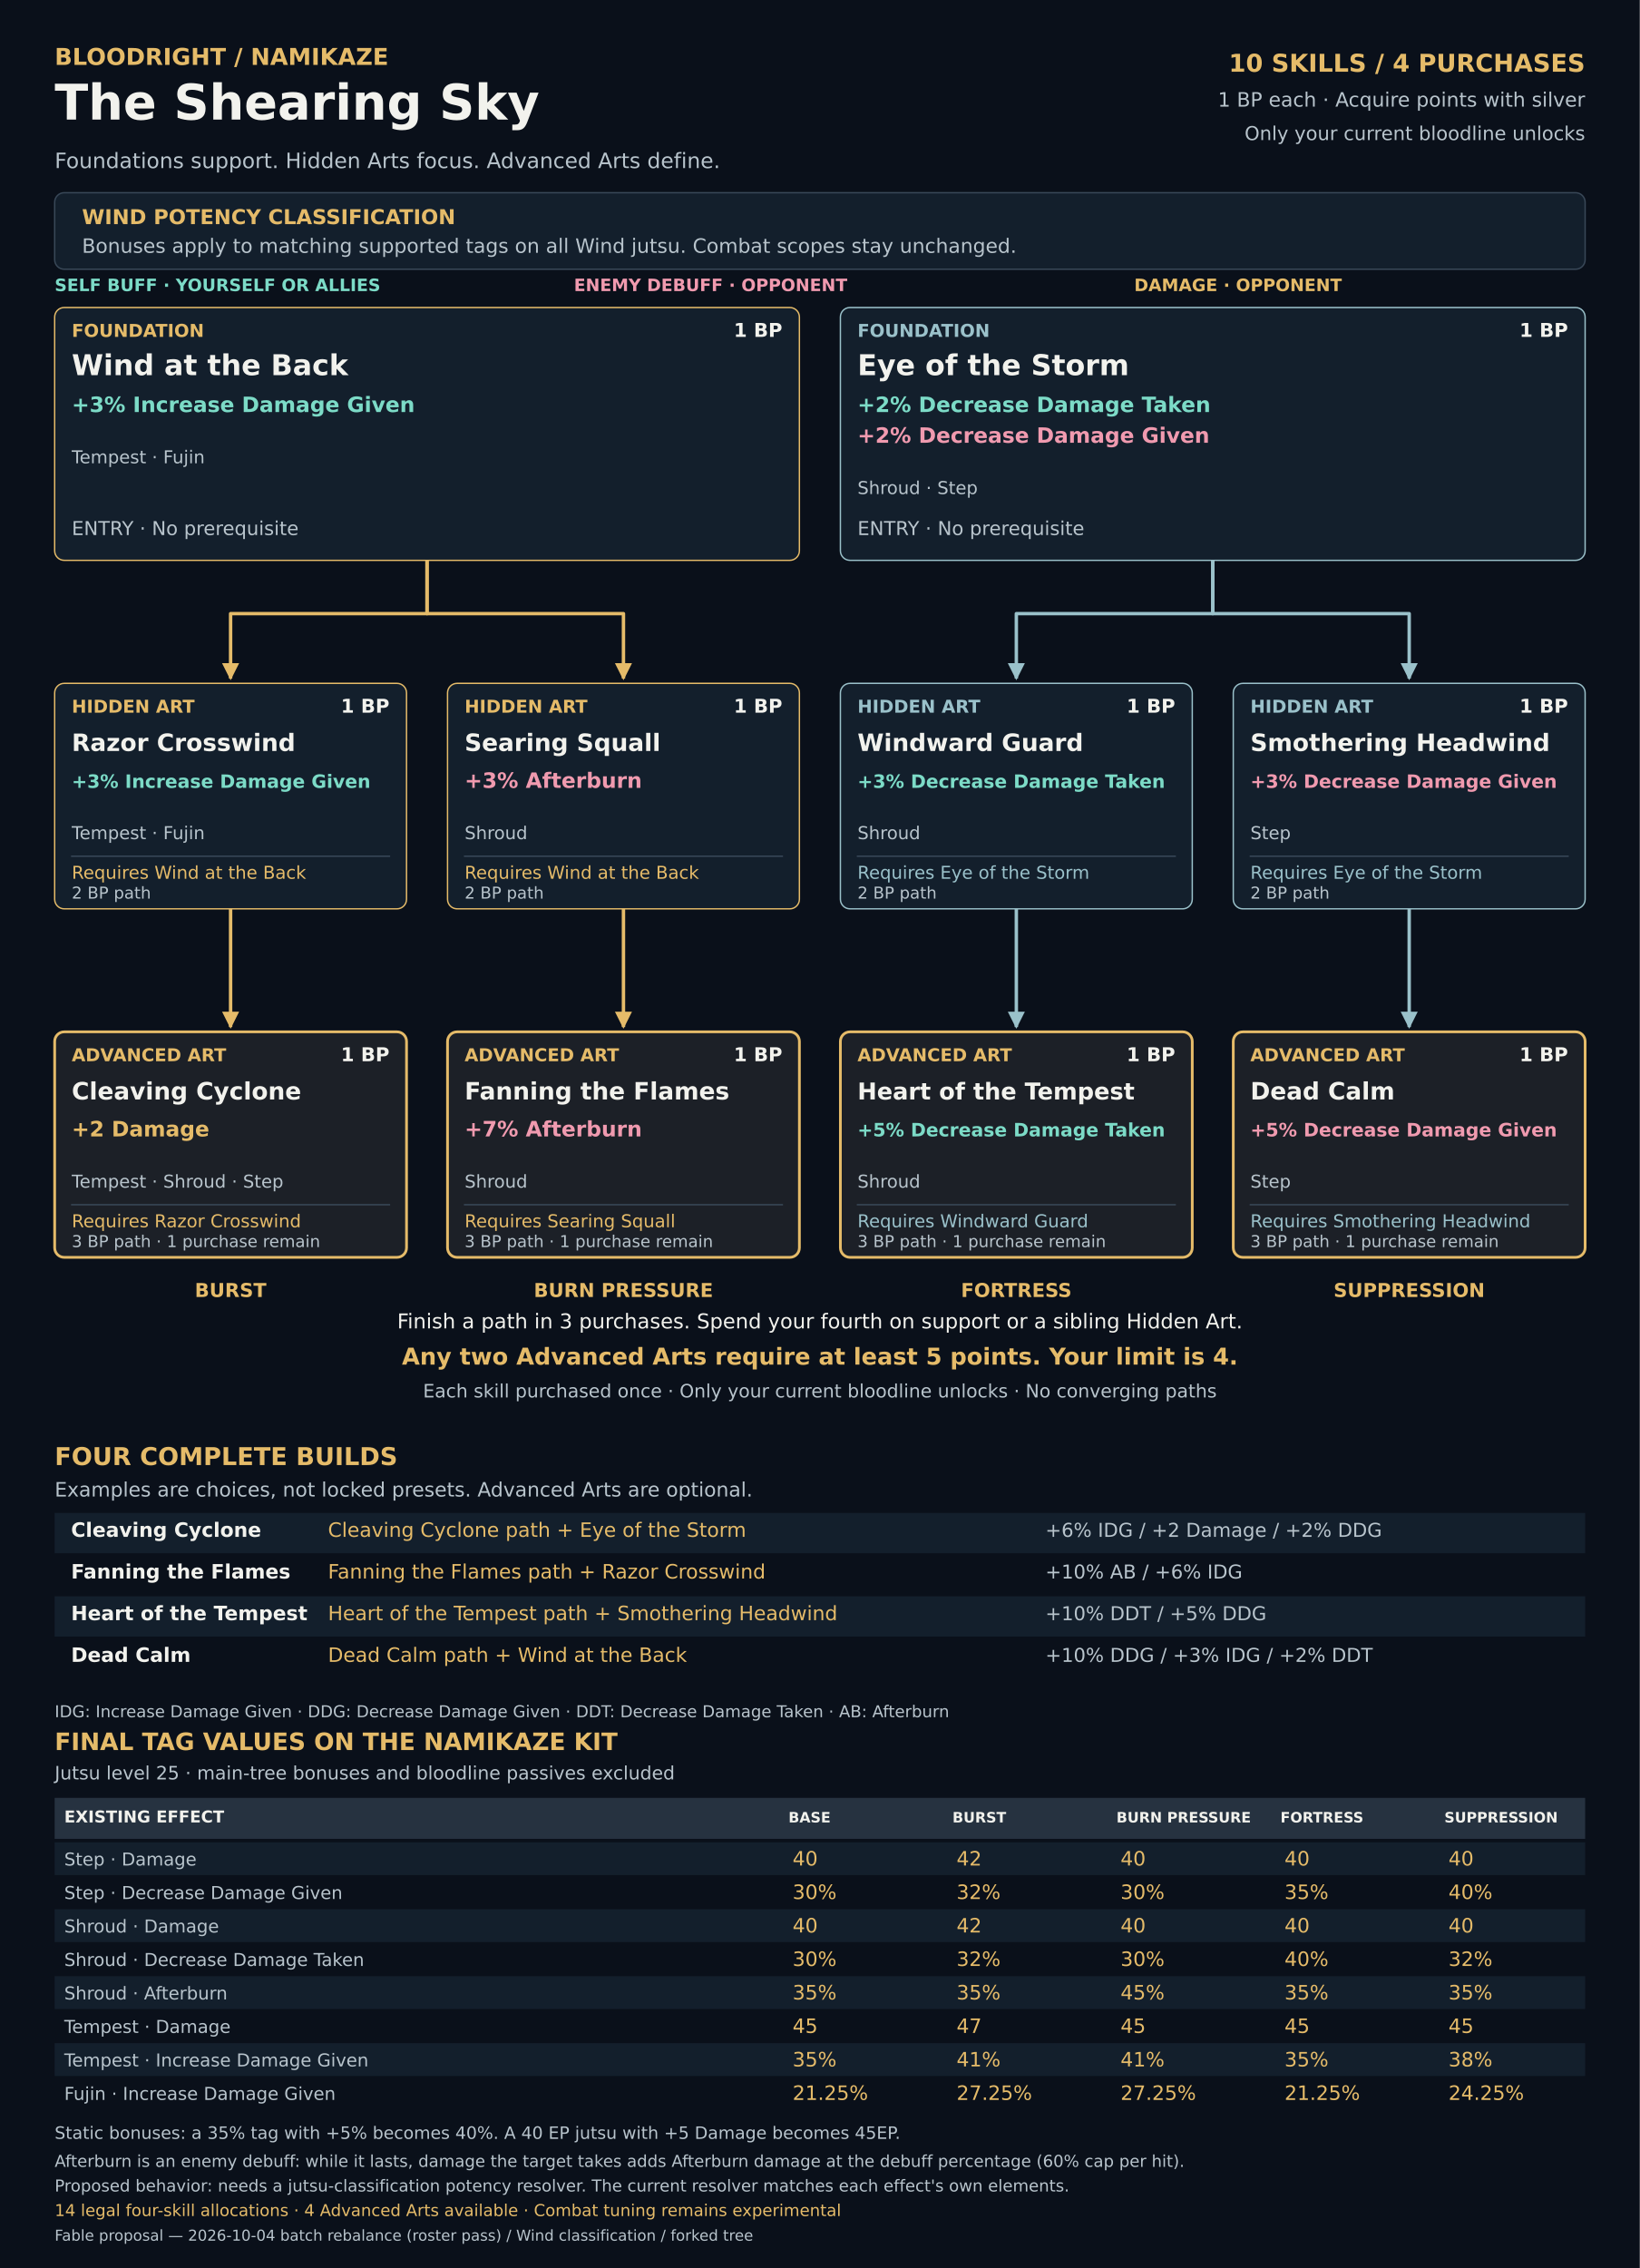
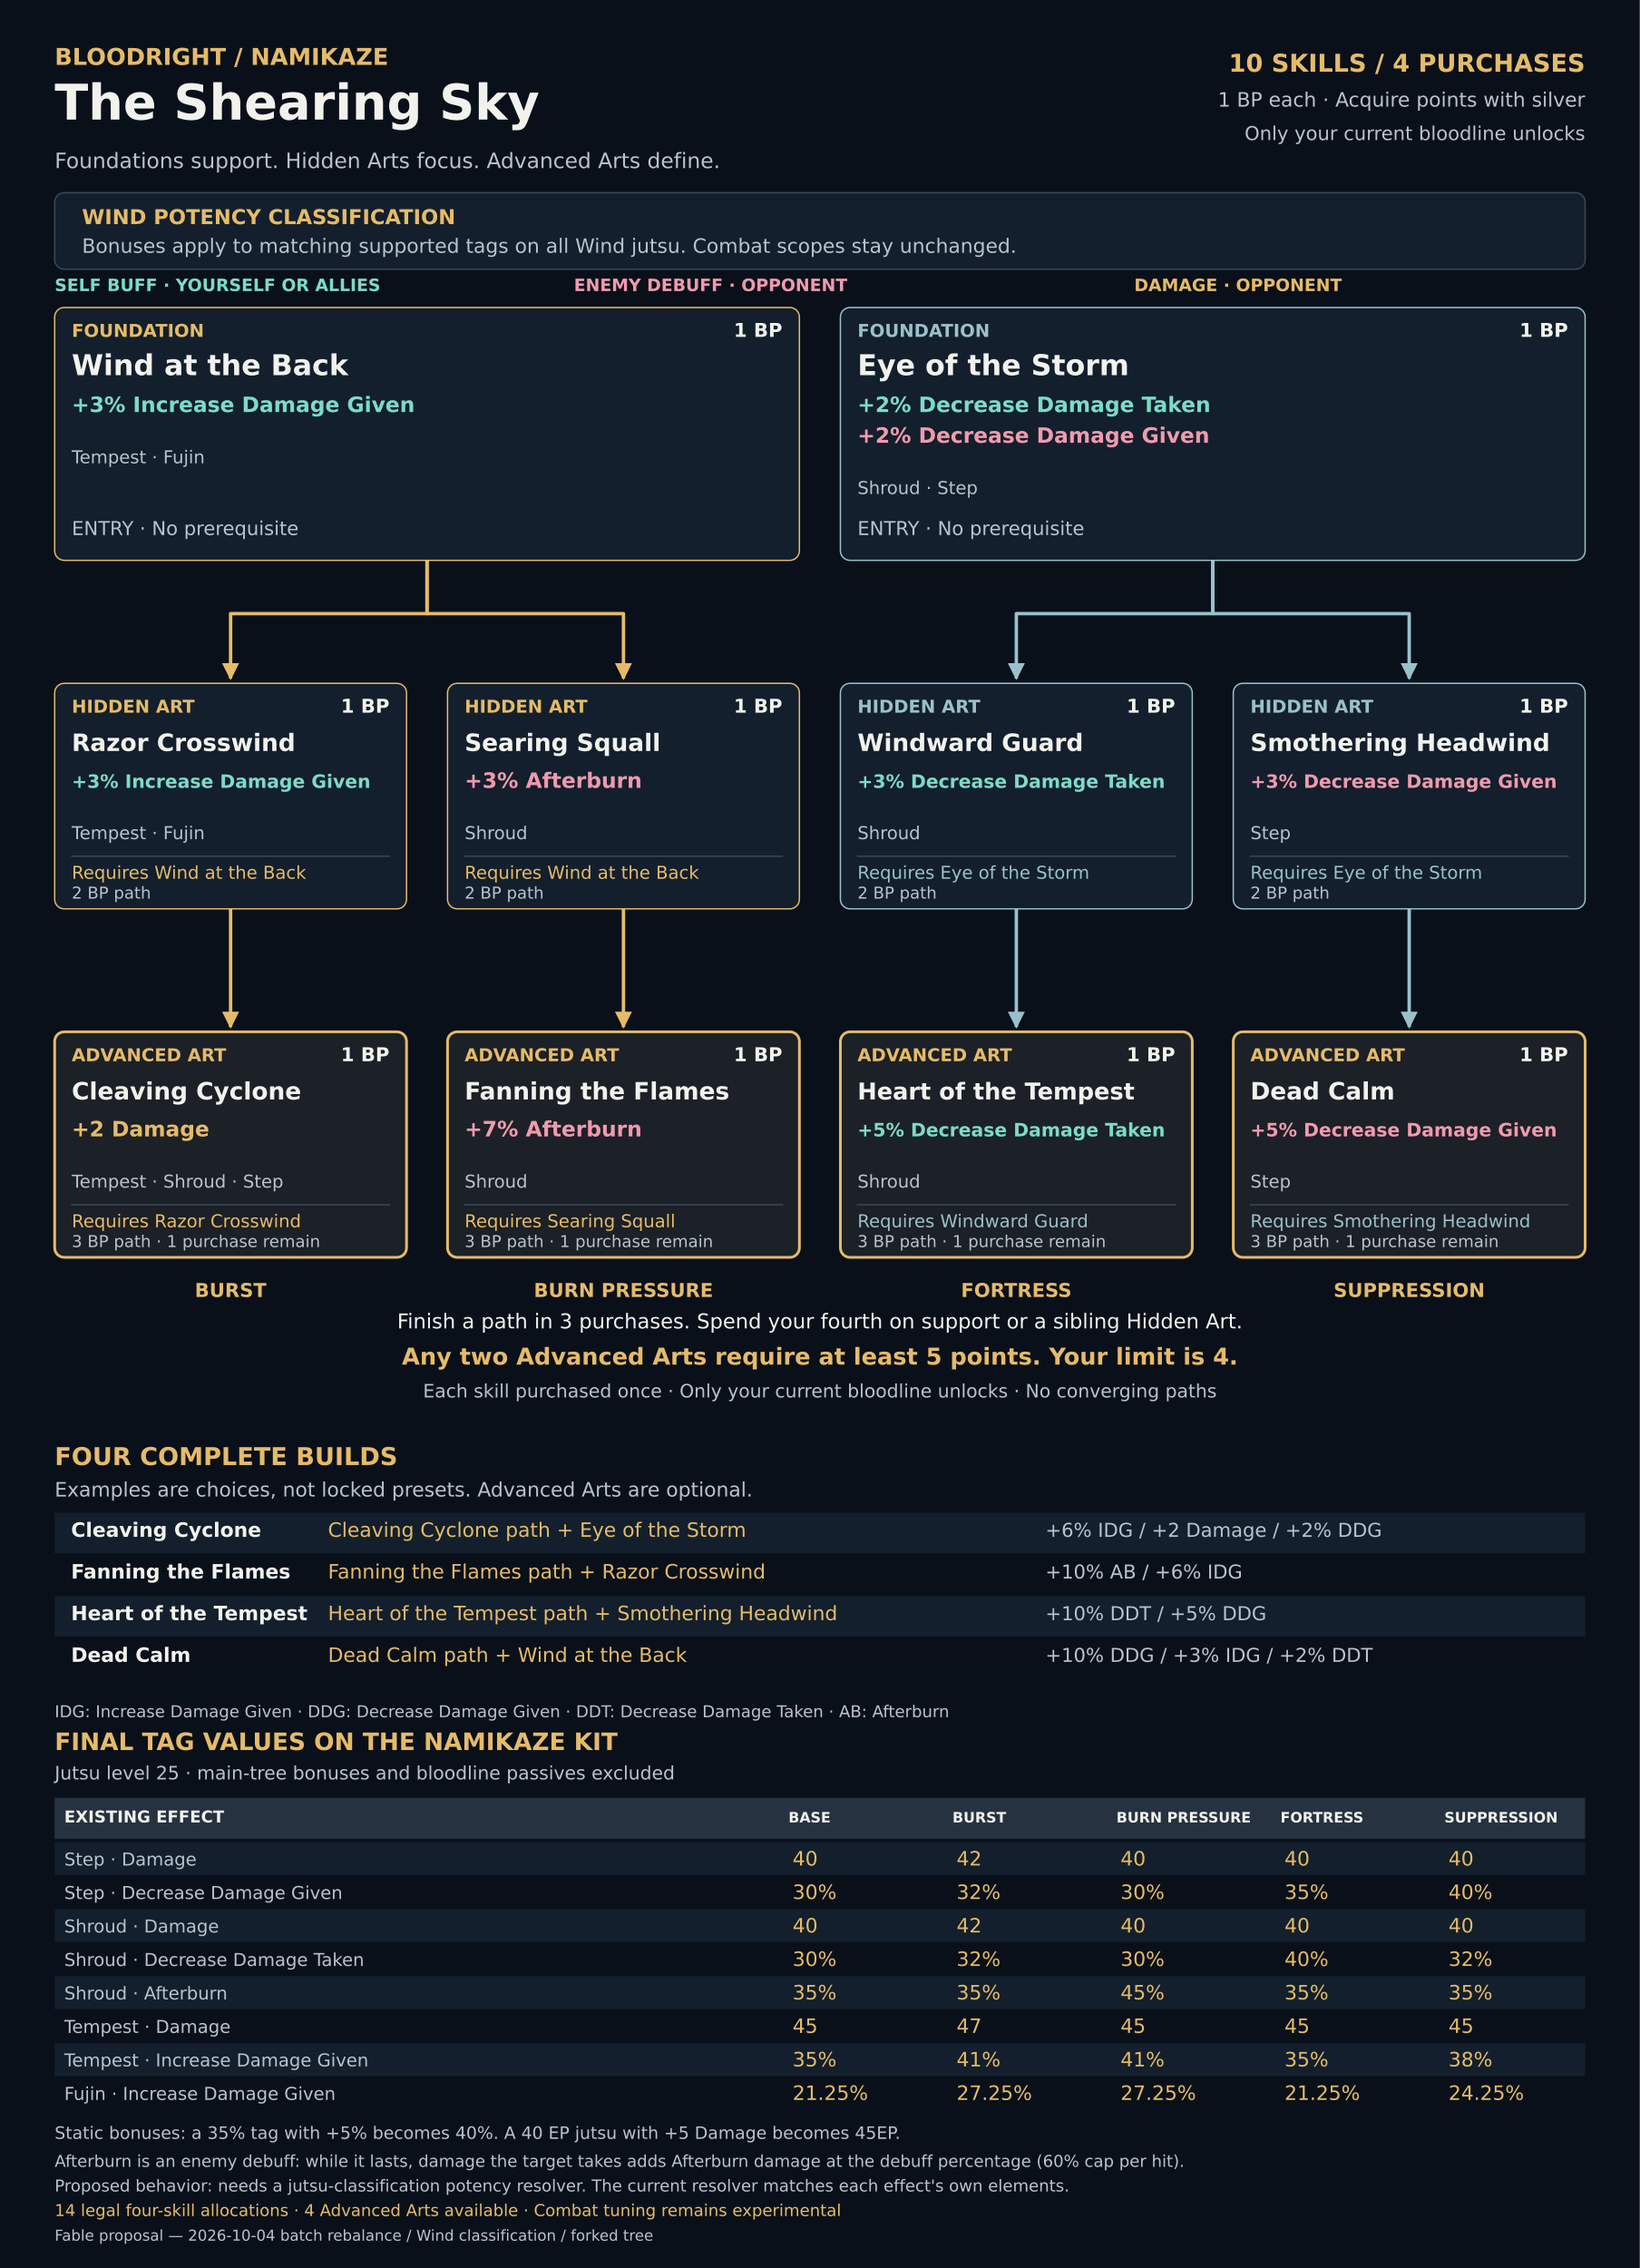
<svg xmlns="http://www.w3.org/2000/svg" width="2400" height="3319" viewBox="0 0 2400 3319" role="img" aria-labelledby="title desc">
  <defs>
    <marker id="arrow-0" viewBox="0 0 10 10" refX="9" refY="5" markerWidth="5" markerHeight="5" orient="auto">
      <path d="M0 0L10 5L0 10Z" fill="#e5bb69" />
    </marker>
    <marker id="arrow-1" viewBox="0 0 10 10" refX="9" refY="5" markerWidth="5" markerHeight="5" orient="auto">
      <path d="M0 0L10 5L0 10Z" fill="#9ac1ca" />
    </marker>
    <marker id="arrow-2" viewBox="0 0 10 10" refX="9" refY="5" markerWidth="5" markerHeight="5" orient="auto">
      <path d="M0 0L10 5L0 10Z" fill="#b8d98d" />
    </marker>
    <marker id="arrow-3" viewBox="0 0 10 10" refX="9" refY="5" markerWidth="5" markerHeight="5" orient="auto">
      <path d="M0 0L10 5L0 10Z" fill="#d9a6e0" />
    </marker>
  </defs>
  <g font-family="DejaVu Sans, sans-serif">
    <rect x="0" y="0" width="2400" height="3319" rx="0" fill="#0a101a" />
    <text x="80" y="95" font-size="34" font-weight="700" fill="#e5bb69" text-anchor="start">BLOODRIGHT / NAMIKAZE</text>
    <text x="80" y="175" font-size="72" font-weight="700" fill="#f2f2ed" text-anchor="start">The Shearing Sky</text>
    <text x="80" y="246" font-size="31" font-weight="400" fill="#b8c4cc" text-anchor="start">Foundations support. Hidden Arts focus. Advanced Arts define.</text>
    <text x="2320" y="105" font-size="36" font-weight="700" fill="#e5bb69" text-anchor="end">10 SKILLS  /  4 PURCHASES</text>
    <text x="2320" y="156" font-size="29" font-weight="400" fill="#b8c4cc" text-anchor="end">1 BP each · Acquire points with silver</text>
    <text x="2320" y="205" font-size="28" font-weight="400" fill="#b8c4cc" text-anchor="end">Only your current bloodline unlocks</text>
    <rect x="80" y="282" width="2240" height="112" rx="14" fill="#131f2c" stroke="#394858" stroke-width="2" />
    <text x="120" y="328" font-size="30" font-weight="700" fill="#e5bb69" text-anchor="start">WIND POTENCY CLASSIFICATION</text>
    <text x="120" y="370" font-size="29" font-weight="400" fill="#b8c4cc" text-anchor="start">Bonuses apply to matching supported tags on all Wind jutsu. Combat scopes stay unchanged.</text>
    <text x="80" y="426" font-size="25" font-weight="700" fill="#7cdbc7" text-anchor="start">SELF BUFF · YOURSELF OR ALLIES</text>
    <text x="840" y="426" font-size="25" font-weight="700" fill="#f09aaf" text-anchor="start">ENEMY DEBUFF · OPPONENT</text>
    <text x="1660" y="426" font-size="25" font-weight="700" fill="#e5bb69" text-anchor="start">DAMAGE · OPPONENT</text>
    <path id="edge-02-03" data-from="02" data-to="03" d="M337.5 1330 V1503" fill="none" stroke="#e5bb69" stroke-width="5" stroke-linejoin="round" marker-end="url(#arrow-0)" />
    <path id="edge-04-05" data-from="04" data-to="05" d="M912.5 1330 V1503" fill="none" stroke="#e5bb69" stroke-width="5" stroke-linejoin="round" marker-end="url(#arrow-0)" />
    <path id="edge-01-02" data-from="01" data-to="02" d="M625 820 V898 H337.5 V993" fill="none" stroke="#e5bb69" stroke-width="5" stroke-linejoin="round" marker-end="url(#arrow-0)" />
    <path id="edge-01-04" data-from="01" data-to="04" d="M625 820 V898 H912.5 V993" fill="none" stroke="#e5bb69" stroke-width="5" stroke-linejoin="round" marker-end="url(#arrow-0)" />
    <path id="edge-07-08" data-from="07" data-to="08" d="M1487.5 1330 V1503" fill="none" stroke="#9ac1ca" stroke-width="5" stroke-linejoin="round" marker-end="url(#arrow-1)" />
    <path id="edge-09-10" data-from="09" data-to="10" d="M2062.5 1330 V1503" fill="none" stroke="#9ac1ca" stroke-width="5" stroke-linejoin="round" marker-end="url(#arrow-1)" />
    <path id="edge-06-07" data-from="06" data-to="07" d="M1775 820 V898 H1487.5 V993" fill="none" stroke="#9ac1ca" stroke-width="5" stroke-linejoin="round" marker-end="url(#arrow-1)" />
    <path id="edge-06-09" data-from="06" data-to="09" d="M1775 820 V898 H2062.5 V993" fill="none" stroke="#9ac1ca" stroke-width="5" stroke-linejoin="round" marker-end="url(#arrow-1)" />
    <g id="node-01" data-cost="1" data-prerequisites="" data-potency-classification="Wind">
      <rect x="80" y="450" width="1090" height="370" rx="14" fill="#131f2c" stroke="#e5bb69" stroke-width="2" />
      <text x="105.0" y="493" font-size="26" font-weight="700" fill="#e5bb69" text-anchor="start">FOUNDATION</text>
      <text x="1145.0" y="493" font-size="28" font-weight="700" fill="#f2f2ed" text-anchor="end">1 BP</text>
      <text x="105.0" y="549" font-size="42" font-weight="700" fill="#f2f2ed" text-anchor="start">Wind at the Back</text>
      <text x="105.0" y="603" font-size="31" font-weight="700" fill="#7cdbc7" text-anchor="start">+3% Increase Damage Given</text>
      <text x="105.0" y="678" font-size="26" font-weight="400" fill="#b8c4cc" text-anchor="start">Tempest · Fujin</text>
      <text x="105.0" y="783" font-size="28" font-weight="400" fill="#b8c4cc" text-anchor="start">ENTRY · No prerequisite</text>
    </g>
    <g id="node-06" data-cost="1" data-prerequisites="" data-potency-classification="Wind">
      <rect x="1230" y="450" width="1090" height="370" rx="14" fill="#131f2c" stroke="#9ac1ca" stroke-width="2" />
      <text x="1255.0" y="493" font-size="26" font-weight="700" fill="#9ac1ca" text-anchor="start">FOUNDATION</text>
      <text x="2295.0" y="493" font-size="28" font-weight="700" fill="#f2f2ed" text-anchor="end">1 BP</text>
      <text x="1255.0" y="549" font-size="42" font-weight="700" fill="#f2f2ed" text-anchor="start">Eye of the Storm</text>
      <text x="1255.0" y="603" font-size="31" font-weight="700" fill="#7cdbc7" text-anchor="start">+2% Decrease Damage Taken</text>
      <text x="1255.0" y="648" font-size="31" font-weight="700" fill="#f09aaf" text-anchor="start">+2% Decrease Damage Given</text>
      <text x="1255.0" y="723" font-size="26" font-weight="400" fill="#b8c4cc" text-anchor="start">Shroud · Step</text>
      <text x="1255.0" y="783" font-size="28" font-weight="400" fill="#b8c4cc" text-anchor="start">ENTRY · No prerequisite</text>
    </g>
    <g id="node-02" data-cost="1" data-prerequisites="01" data-potency-classification="Wind">
      <rect x="80" y="1000" width="515" height="330" rx="14" fill="#131f2c" stroke="#e5bb69" stroke-width="2" />
      <text x="105.0" y="1043" font-size="26" font-weight="700" fill="#e5bb69" text-anchor="start">HIDDEN ART</text>
      <text x="570.0" y="1043" font-size="28" font-weight="700" fill="#f2f2ed" text-anchor="end">1 BP</text>
      <text x="105.0" y="1099" font-size="35" font-weight="700" fill="#f2f2ed" text-anchor="start">Razor Crosswind</text>
      <text x="105.0" y="1153" font-size="27" font-weight="700" fill="#7cdbc7" text-anchor="start">+3% Increase Damage Given</text>
      <text x="105.0" y="1228" font-size="26" font-weight="400" fill="#b8c4cc" text-anchor="start">Tempest · Fujin</text>
      <path d="M104 1253 L571 1253" fill="none" stroke="#394858" stroke-width="2" />
      <text x="105.0" y="1286" font-size="26" font-weight="400" fill="#e5bb69" text-anchor="start">Requires Wind at the Back</text>
      <text x="105.0" y="1315" font-size="24" font-weight="400" fill="#b8c4cc" text-anchor="start">2 BP path</text>
    </g>
    <g id="node-04" data-cost="1" data-prerequisites="01" data-potency-classification="Wind">
      <rect x="655" y="1000" width="515" height="330" rx="14" fill="#131f2c" stroke="#e5bb69" stroke-width="2" />
      <text x="680.0" y="1043" font-size="26" font-weight="700" fill="#e5bb69" text-anchor="start">HIDDEN ART</text>
      <text x="1145.0" y="1043" font-size="28" font-weight="700" fill="#f2f2ed" text-anchor="end">1 BP</text>
      <text x="680.0" y="1099" font-size="35" font-weight="700" fill="#f2f2ed" text-anchor="start">Searing Squall</text>
      <text x="680.0" y="1153" font-size="31" font-weight="700" fill="#f09aaf" text-anchor="start">+3% Afterburn</text>
      <text x="680.0" y="1228" font-size="26" font-weight="400" fill="#b8c4cc" text-anchor="start">Shroud</text>
      <path d="M679 1253 L1146 1253" fill="none" stroke="#394858" stroke-width="2" />
      <text x="680.0" y="1286" font-size="26" font-weight="400" fill="#e5bb69" text-anchor="start">Requires Wind at the Back</text>
      <text x="680.0" y="1315" font-size="24" font-weight="400" fill="#b8c4cc" text-anchor="start">2 BP path</text>
    </g>
    <g id="node-07" data-cost="1" data-prerequisites="06" data-potency-classification="Wind">
      <rect x="1230" y="1000" width="515" height="330" rx="14" fill="#131f2c" stroke="#9ac1ca" stroke-width="2" />
      <text x="1255.0" y="1043" font-size="26" font-weight="700" fill="#9ac1ca" text-anchor="start">HIDDEN ART</text>
      <text x="1720.0" y="1043" font-size="28" font-weight="700" fill="#f2f2ed" text-anchor="end">1 BP</text>
      <text x="1255.0" y="1099" font-size="35" font-weight="700" fill="#f2f2ed" text-anchor="start">Windward Guard</text>
      <text x="1255.0" y="1153" font-size="27" font-weight="700" fill="#7cdbc7" text-anchor="start">+3% Decrease Damage Taken</text>
      <text x="1255.0" y="1228" font-size="26" font-weight="400" fill="#b8c4cc" text-anchor="start">Shroud</text>
      <path d="M1254 1253 L1721 1253" fill="none" stroke="#394858" stroke-width="2" />
      <text x="1255.0" y="1286" font-size="26" font-weight="400" fill="#9ac1ca" text-anchor="start">Requires Eye of the Storm</text>
      <text x="1255.0" y="1315" font-size="24" font-weight="400" fill="#b8c4cc" text-anchor="start">2 BP path</text>
    </g>
    <g id="node-09" data-cost="1" data-prerequisites="06" data-potency-classification="Wind">
      <rect x="1805" y="1000" width="515" height="330" rx="14" fill="#131f2c" stroke="#9ac1ca" stroke-width="2" />
      <text x="1830.0" y="1043" font-size="26" font-weight="700" fill="#9ac1ca" text-anchor="start">HIDDEN ART</text>
      <text x="2295.0" y="1043" font-size="28" font-weight="700" fill="#f2f2ed" text-anchor="end">1 BP</text>
      <text x="1830.0" y="1099" font-size="35" font-weight="700" fill="#f2f2ed" text-anchor="start">Smothering Headwind</text>
      <text x="1830.0" y="1153" font-size="27" font-weight="700" fill="#f09aaf" text-anchor="start">+3% Decrease Damage Given</text>
      <text x="1830.0" y="1228" font-size="26" font-weight="400" fill="#b8c4cc" text-anchor="start">Step</text>
      <path d="M1829 1253 L2296 1253" fill="none" stroke="#394858" stroke-width="2" />
      <text x="1830.0" y="1286" font-size="26" font-weight="400" fill="#9ac1ca" text-anchor="start">Requires Eye of the Storm</text>
      <text x="1830.0" y="1315" font-size="24" font-weight="400" fill="#b8c4cc" text-anchor="start">2 BP path</text>
    </g>
    <g id="node-03" data-cost="1" data-prerequisites="02" data-potency-classification="Wind">
      <rect x="80" y="1510" width="515" height="330" rx="14" fill="#1c2027" stroke="#e5bb69" stroke-width="4" />
      <text x="105.0" y="1553" font-size="26" font-weight="700" fill="#e5bb69" text-anchor="start">ADVANCED ART</text>
      <text x="570.0" y="1553" font-size="28" font-weight="700" fill="#f2f2ed" text-anchor="end">1 BP</text>
      <text x="105.0" y="1609" font-size="35" font-weight="700" fill="#f2f2ed" text-anchor="start">Cleaving Cyclone</text>
      <text x="105.0" y="1663" font-size="31" font-weight="700" fill="#e5bb69" text-anchor="start">+2 Damage</text>
      <text x="105.0" y="1738" font-size="26" font-weight="400" fill="#b8c4cc" text-anchor="start">Tempest · Shroud · Step</text>
      <path d="M104 1763 L571 1763" fill="none" stroke="#394858" stroke-width="2" />
      <text x="105.0" y="1796" font-size="26" font-weight="400" fill="#e5bb69" text-anchor="start">Requires Razor Crosswind</text>
      <text x="105.0" y="1825" font-size="24" font-weight="400" fill="#b8c4cc" text-anchor="start">3 BP path · 1 purchase remain</text>
    </g>
    <g id="node-05" data-cost="1" data-prerequisites="04" data-potency-classification="Wind">
      <rect x="655" y="1510" width="515" height="330" rx="14" fill="#1c2027" stroke="#e5bb69" stroke-width="4" />
      <text x="680.0" y="1553" font-size="26" font-weight="700" fill="#e5bb69" text-anchor="start">ADVANCED ART</text>
      <text x="1145.0" y="1553" font-size="28" font-weight="700" fill="#f2f2ed" text-anchor="end">1 BP</text>
      <text x="680.0" y="1609" font-size="35" font-weight="700" fill="#f2f2ed" text-anchor="start">Fanning the Flames</text>
      <text x="680.0" y="1663" font-size="31" font-weight="700" fill="#f09aaf" text-anchor="start">+7% Afterburn</text>
      <text x="680.0" y="1738" font-size="26" font-weight="400" fill="#b8c4cc" text-anchor="start">Shroud</text>
      <path d="M679 1763 L1146 1763" fill="none" stroke="#394858" stroke-width="2" />
      <text x="680.0" y="1796" font-size="26" font-weight="400" fill="#e5bb69" text-anchor="start">Requires Searing Squall</text>
      <text x="680.0" y="1825" font-size="24" font-weight="400" fill="#b8c4cc" text-anchor="start">3 BP path · 1 purchase remain</text>
    </g>
    <g id="node-08" data-cost="1" data-prerequisites="07" data-potency-classification="Wind">
      <rect x="1230" y="1510" width="515" height="330" rx="14" fill="#1c2027" stroke="#e5bb69" stroke-width="4" />
      <text x="1255.0" y="1553" font-size="26" font-weight="700" fill="#e5bb69" text-anchor="start">ADVANCED ART</text>
      <text x="1720.0" y="1553" font-size="28" font-weight="700" fill="#f2f2ed" text-anchor="end">1 BP</text>
      <text x="1255.0" y="1609" font-size="34" font-weight="700" fill="#f2f2ed" text-anchor="start">Heart of the Tempest</text>
      <text x="1255.0" y="1663" font-size="27" font-weight="700" fill="#7cdbc7" text-anchor="start">+5% Decrease Damage Taken</text>
      <text x="1255.0" y="1738" font-size="26" font-weight="400" fill="#b8c4cc" text-anchor="start">Shroud</text>
      <path d="M1254 1763 L1721 1763" fill="none" stroke="#394858" stroke-width="2" />
      <text x="1255.0" y="1796" font-size="26" font-weight="400" fill="#9ac1ca" text-anchor="start">Requires Windward Guard</text>
      <text x="1255.0" y="1825" font-size="24" font-weight="400" fill="#b8c4cc" text-anchor="start">3 BP path · 1 purchase remain</text>
    </g>
    <g id="node-10" data-cost="1" data-prerequisites="09" data-potency-classification="Wind">
      <rect x="1805" y="1510" width="515" height="330" rx="14" fill="#1c2027" stroke="#e5bb69" stroke-width="4" />
      <text x="1830.0" y="1553" font-size="26" font-weight="700" fill="#e5bb69" text-anchor="start">ADVANCED ART</text>
      <text x="2295.0" y="1553" font-size="28" font-weight="700" fill="#f2f2ed" text-anchor="end">1 BP</text>
      <text x="1830.0" y="1609" font-size="35" font-weight="700" fill="#f2f2ed" text-anchor="start">Dead Calm</text>
      <text x="1830.0" y="1663" font-size="27" font-weight="700" fill="#f09aaf" text-anchor="start">+5% Decrease Damage Given</text>
      <text x="1830.0" y="1738" font-size="26" font-weight="400" fill="#b8c4cc" text-anchor="start">Step</text>
      <path d="M1829 1763 L2296 1763" fill="none" stroke="#394858" stroke-width="2" />
      <text x="1830.0" y="1796" font-size="26" font-weight="400" fill="#9ac1ca" text-anchor="start">Requires Smothering Headwind</text>
      <text x="1830.0" y="1825" font-size="24" font-weight="400" fill="#b8c4cc" text-anchor="start">3 BP path · 1 purchase remain</text>
    </g>
    <text x="337.5" y="1898" font-size="28" font-weight="700" fill="#e5bb69" text-anchor="middle">BURST</text>
    <text x="912.5" y="1898" font-size="28" font-weight="700" fill="#e5bb69" text-anchor="middle">BURN PRESSURE</text>
    <text x="1487.5" y="1898" font-size="28" font-weight="700" fill="#e5bb69" text-anchor="middle">FORTRESS</text>
    <text x="2062.5" y="1898" font-size="28" font-weight="700" fill="#e5bb69" text-anchor="middle">SUPPRESSION</text>
    <text x="1200.0" y="1944" font-size="30" font-weight="400" fill="#f2f2ed" text-anchor="middle">Finish a path in 3 purchases. Spend your fourth on support or a sibling Hidden Art.</text>
    <text x="1200.0" y="1997" font-size="34" font-weight="700" fill="#e5bb69" text-anchor="middle">Any two Advanced Arts require at least 5 points. Your limit is 4.</text>
    <text x="1200.0" y="2045" font-size="27" font-weight="400" fill="#b8c4cc" text-anchor="middle">Each skill purchased once · Only your current bloodline unlocks · No converging paths</text>
    <text x="80" y="2144" font-size="36" font-weight="700" fill="#e5bb69" text-anchor="start">FOUR COMPLETE BUILDS</text>
    <text x="80" y="2190" font-size="29" font-weight="400" fill="#b8c4cc" text-anchor="start">Examples are choices, not locked presets. Advanced Arts are optional.</text>
    <rect x="80" y="2214" width="2240" height="59" rx="0" fill="#131f2c" />
    <text x="104" y="2249" font-size="29" font-weight="700" fill="#f2f2ed" text-anchor="start">Cleaving Cyclone</text>
    <text x="480" y="2249" font-size="29" font-weight="400" fill="#e5bb69" text-anchor="start">Cleaving Cyclone path + Eye of the Storm</text>
    <text x="1530" y="2249" font-size="28" font-weight="400" fill="#b8c4cc" text-anchor="start">+6% IDG / +2 Damage / +2% DDG</text>
    <rect x="80" y="2275" width="2240" height="59" rx="0" fill="#0a101a" />
    <text x="104" y="2310" font-size="29" font-weight="700" fill="#f2f2ed" text-anchor="start">Fanning the Flames</text>
    <text x="480" y="2310" font-size="29" font-weight="400" fill="#e5bb69" text-anchor="start">Fanning the Flames path + Razor Crosswind</text>
    <text x="1530" y="2310" font-size="28" font-weight="400" fill="#b8c4cc" text-anchor="start">+10% AB / +6% IDG</text>
    <rect x="80" y="2336" width="2240" height="59" rx="0" fill="#131f2c" />
    <text x="104" y="2371" font-size="29" font-weight="700" fill="#f2f2ed" text-anchor="start">Heart of the Tempest</text>
    <text x="480" y="2371" font-size="29" font-weight="400" fill="#e5bb69" text-anchor="start">Heart of the Tempest path + Smothering Headwind</text>
    <text x="1530" y="2371" font-size="28" font-weight="400" fill="#b8c4cc" text-anchor="start">+10% DDT / +5% DDG</text>
    <rect x="80" y="2397" width="2240" height="59" rx="0" fill="#0a101a" />
    <text x="104" y="2432" font-size="29" font-weight="700" fill="#f2f2ed" text-anchor="start">Dead Calm</text>
    <text x="480" y="2432" font-size="29" font-weight="400" fill="#e5bb69" text-anchor="start">Dead Calm path + Wind at the Back</text>
    <text x="1530" y="2432" font-size="28" font-weight="400" fill="#b8c4cc" text-anchor="start">+10% DDG / +3% IDG / +2% DDT</text>
    <text x="80" y="2513" font-size="24" font-weight="400" fill="#b8c4cc" text-anchor="start">IDG: Increase Damage Given · DDG: Decrease Damage Given · DDT: Decrease Damage Taken · AB: Afterburn</text>
    <text x="80" y="2561" font-size="35" font-weight="700" fill="#e5bb69" text-anchor="start">FINAL TAG VALUES ON THE NAMIKAZE KIT</text>
    <text x="80" y="2604" font-size="27" font-weight="400" fill="#b8c4cc" text-anchor="start">Jutsu level 25 · main-tree bonuses and bloodline passives excluded</text>
    <rect x="80" y="2631" width="2240" height="60" rx="0" fill="#263240" />
    <text x="94" y="2667" font-size="24" font-weight="700" fill="#f2f2ed" text-anchor="start">EXISTING EFFECT</text>
    <text x="1154.0" y="2667" font-size="21" font-weight="700" fill="#f2f2ed" text-anchor="start">BASE</text>
    <text x="1394.0" y="2667" font-size="21" font-weight="700" fill="#f2f2ed" text-anchor="start">BURST</text>
    <text x="1634.0" y="2667" font-size="21" font-weight="700" fill="#f2f2ed" text-anchor="start">BURN PRESSURE</text>
    <text x="1874.0" y="2667" font-size="21" font-weight="700" fill="#f2f2ed" text-anchor="start">FORTRESS</text>
    <text x="2114.0" y="2667" font-size="21" font-weight="700" fill="#f2f2ed" text-anchor="start">SUPPRESSION</text>
    <rect x="80" y="2696" width="2240" height="48" rx="0" fill="#131f2c" />
    <text x="94" y="2730" font-size="26" font-weight="400" fill="#b8c4cc" text-anchor="start">Step · Damage</text>
    <text x="1160.0" y="2730" font-size="29" font-weight="400" fill="#e5bb69" text-anchor="start">40</text>
    <text x="1400.0" y="2730" font-size="29" font-weight="400" fill="#e5bb69" text-anchor="start">42</text>
    <text x="1640.0" y="2730" font-size="29" font-weight="400" fill="#e5bb69" text-anchor="start">40</text>
    <text x="1880.0" y="2730" font-size="29" font-weight="400" fill="#e5bb69" text-anchor="start">40</text>
    <text x="2120.0" y="2730" font-size="29" font-weight="400" fill="#e5bb69" text-anchor="start">40</text>
    <text x="94" y="2779" font-size="26" font-weight="400" fill="#b8c4cc" text-anchor="start">Step · Decrease Damage Given</text>
    <text x="1160.0" y="2779" font-size="29" font-weight="400" fill="#e5bb69" text-anchor="start">30%</text>
    <text x="1400.0" y="2779" font-size="29" font-weight="400" fill="#e5bb69" text-anchor="start">32%</text>
    <text x="1640.0" y="2779" font-size="29" font-weight="400" fill="#e5bb69" text-anchor="start">30%</text>
    <text x="1880.0" y="2779" font-size="29" font-weight="400" fill="#e5bb69" text-anchor="start">35%</text>
    <text x="2120.0" y="2779" font-size="29" font-weight="400" fill="#e5bb69" text-anchor="start">40%</text>
    <rect x="80" y="2794" width="2240" height="48" rx="0" fill="#131f2c" />
    <text x="94" y="2828" font-size="26" font-weight="400" fill="#b8c4cc" text-anchor="start">Shroud · Damage</text>
    <text x="1160.0" y="2828" font-size="29" font-weight="400" fill="#e5bb69" text-anchor="start">40</text>
    <text x="1400.0" y="2828" font-size="29" font-weight="400" fill="#e5bb69" text-anchor="start">42</text>
    <text x="1640.0" y="2828" font-size="29" font-weight="400" fill="#e5bb69" text-anchor="start">40</text>
    <text x="1880.0" y="2828" font-size="29" font-weight="400" fill="#e5bb69" text-anchor="start">40</text>
    <text x="2120.0" y="2828" font-size="29" font-weight="400" fill="#e5bb69" text-anchor="start">40</text>
    <text x="94" y="2877" font-size="26" font-weight="400" fill="#b8c4cc" text-anchor="start">Shroud · Decrease Damage Taken</text>
    <text x="1160.0" y="2877" font-size="29" font-weight="400" fill="#e5bb69" text-anchor="start">30%</text>
    <text x="1400.0" y="2877" font-size="29" font-weight="400" fill="#e5bb69" text-anchor="start">32%</text>
    <text x="1640.0" y="2877" font-size="29" font-weight="400" fill="#e5bb69" text-anchor="start">30%</text>
    <text x="1880.0" y="2877" font-size="29" font-weight="400" fill="#e5bb69" text-anchor="start">40%</text>
    <text x="2120.0" y="2877" font-size="29" font-weight="400" fill="#e5bb69" text-anchor="start">32%</text>
    <rect x="80" y="2892" width="2240" height="48" rx="0" fill="#131f2c" />
    <text x="94" y="2926" font-size="26" font-weight="400" fill="#b8c4cc" text-anchor="start">Shroud · Afterburn</text>
    <text x="1160.0" y="2926" font-size="29" font-weight="400" fill="#e5bb69" text-anchor="start">35%</text>
    <text x="1400.0" y="2926" font-size="29" font-weight="400" fill="#e5bb69" text-anchor="start">35%</text>
    <text x="1640.0" y="2926" font-size="29" font-weight="400" fill="#e5bb69" text-anchor="start">45%</text>
    <text x="1880.0" y="2926" font-size="29" font-weight="400" fill="#e5bb69" text-anchor="start">35%</text>
    <text x="2120.0" y="2926" font-size="29" font-weight="400" fill="#e5bb69" text-anchor="start">35%</text>
    <text x="94" y="2975" font-size="26" font-weight="400" fill="#b8c4cc" text-anchor="start">Tempest · Damage</text>
    <text x="1160.0" y="2975" font-size="29" font-weight="400" fill="#e5bb69" text-anchor="start">45</text>
    <text x="1400.0" y="2975" font-size="29" font-weight="400" fill="#e5bb69" text-anchor="start">47</text>
    <text x="1640.0" y="2975" font-size="29" font-weight="400" fill="#e5bb69" text-anchor="start">45</text>
    <text x="1880.0" y="2975" font-size="29" font-weight="400" fill="#e5bb69" text-anchor="start">45</text>
    <text x="2120.0" y="2975" font-size="29" font-weight="400" fill="#e5bb69" text-anchor="start">45</text>
    <rect x="80" y="2990" width="2240" height="48" rx="0" fill="#131f2c" />
    <text x="94" y="3024" font-size="26" font-weight="400" fill="#b8c4cc" text-anchor="start">Tempest · Increase Damage Given</text>
    <text x="1160.0" y="3024" font-size="29" font-weight="400" fill="#e5bb69" text-anchor="start">35%</text>
    <text x="1400.0" y="3024" font-size="29" font-weight="400" fill="#e5bb69" text-anchor="start">41%</text>
    <text x="1640.0" y="3024" font-size="29" font-weight="400" fill="#e5bb69" text-anchor="start">41%</text>
    <text x="1880.0" y="3024" font-size="29" font-weight="400" fill="#e5bb69" text-anchor="start">35%</text>
    <text x="2120.0" y="3024" font-size="29" font-weight="400" fill="#e5bb69" text-anchor="start">38%</text>
    <text x="94" y="3073" font-size="26" font-weight="400" fill="#b8c4cc" text-anchor="start">Fujin · Increase Damage Given</text>
    <text x="1160.0" y="3073" font-size="29" font-weight="400" fill="#e5bb69" text-anchor="start">21.25%</text>
    <text x="1400.0" y="3073" font-size="29" font-weight="400" fill="#e5bb69" text-anchor="start">27.25%</text>
    <text x="1640.0" y="3073" font-size="29" font-weight="400" fill="#e5bb69" text-anchor="start">27.25%</text>
    <text x="1880.0" y="3073" font-size="29" font-weight="400" fill="#e5bb69" text-anchor="start">21.25%</text>
    <text x="2120.0" y="3073" font-size="29" font-weight="400" fill="#e5bb69" text-anchor="start">24.25%</text>
    <text x="80" y="3130" font-size="25" font-weight="400" fill="#b8c4cc" text-anchor="start">Static bonuses: a 35% tag with +5% becomes 40%. A 40 EP jutsu with +5 Damage becomes 45EP.</text>
    <text x="80" y="3171" font-size="24" font-weight="400" fill="#b8c4cc" text-anchor="start">Afterburn is an enemy debuff: while it lasts, damage the target takes adds Afterburn damage at the debuff percentage (60% cap per hit).</text>
    <text x="80" y="3207" font-size="24" font-weight="400" fill="#b8c4cc" text-anchor="start">Proposed behavior: needs a jutsu-classification potency resolver. The current resolver matches each effect's own elements.</text>
    <text x="80" y="3243" font-size="24" font-weight="400" fill="#e5bb69" text-anchor="start">14 legal four-skill allocations · 4 Advanced Arts available · Combat tuning remains experimental</text>
-     <text x="80" y="3279" font-size="22" font-weight="400" fill="#b8c4cc" text-anchor="start">Fable proposal — 2026-10-04 batch rebalance (roster pass) / Wind classification / forked tree</text>
+     <text x="80" y="3279" font-size="22" font-weight="400" fill="#b8c4cc" text-anchor="start">Fable proposal — 2026-10-04 batch rebalance / Wind classification / forked tree</text>
  </g>
</svg>
